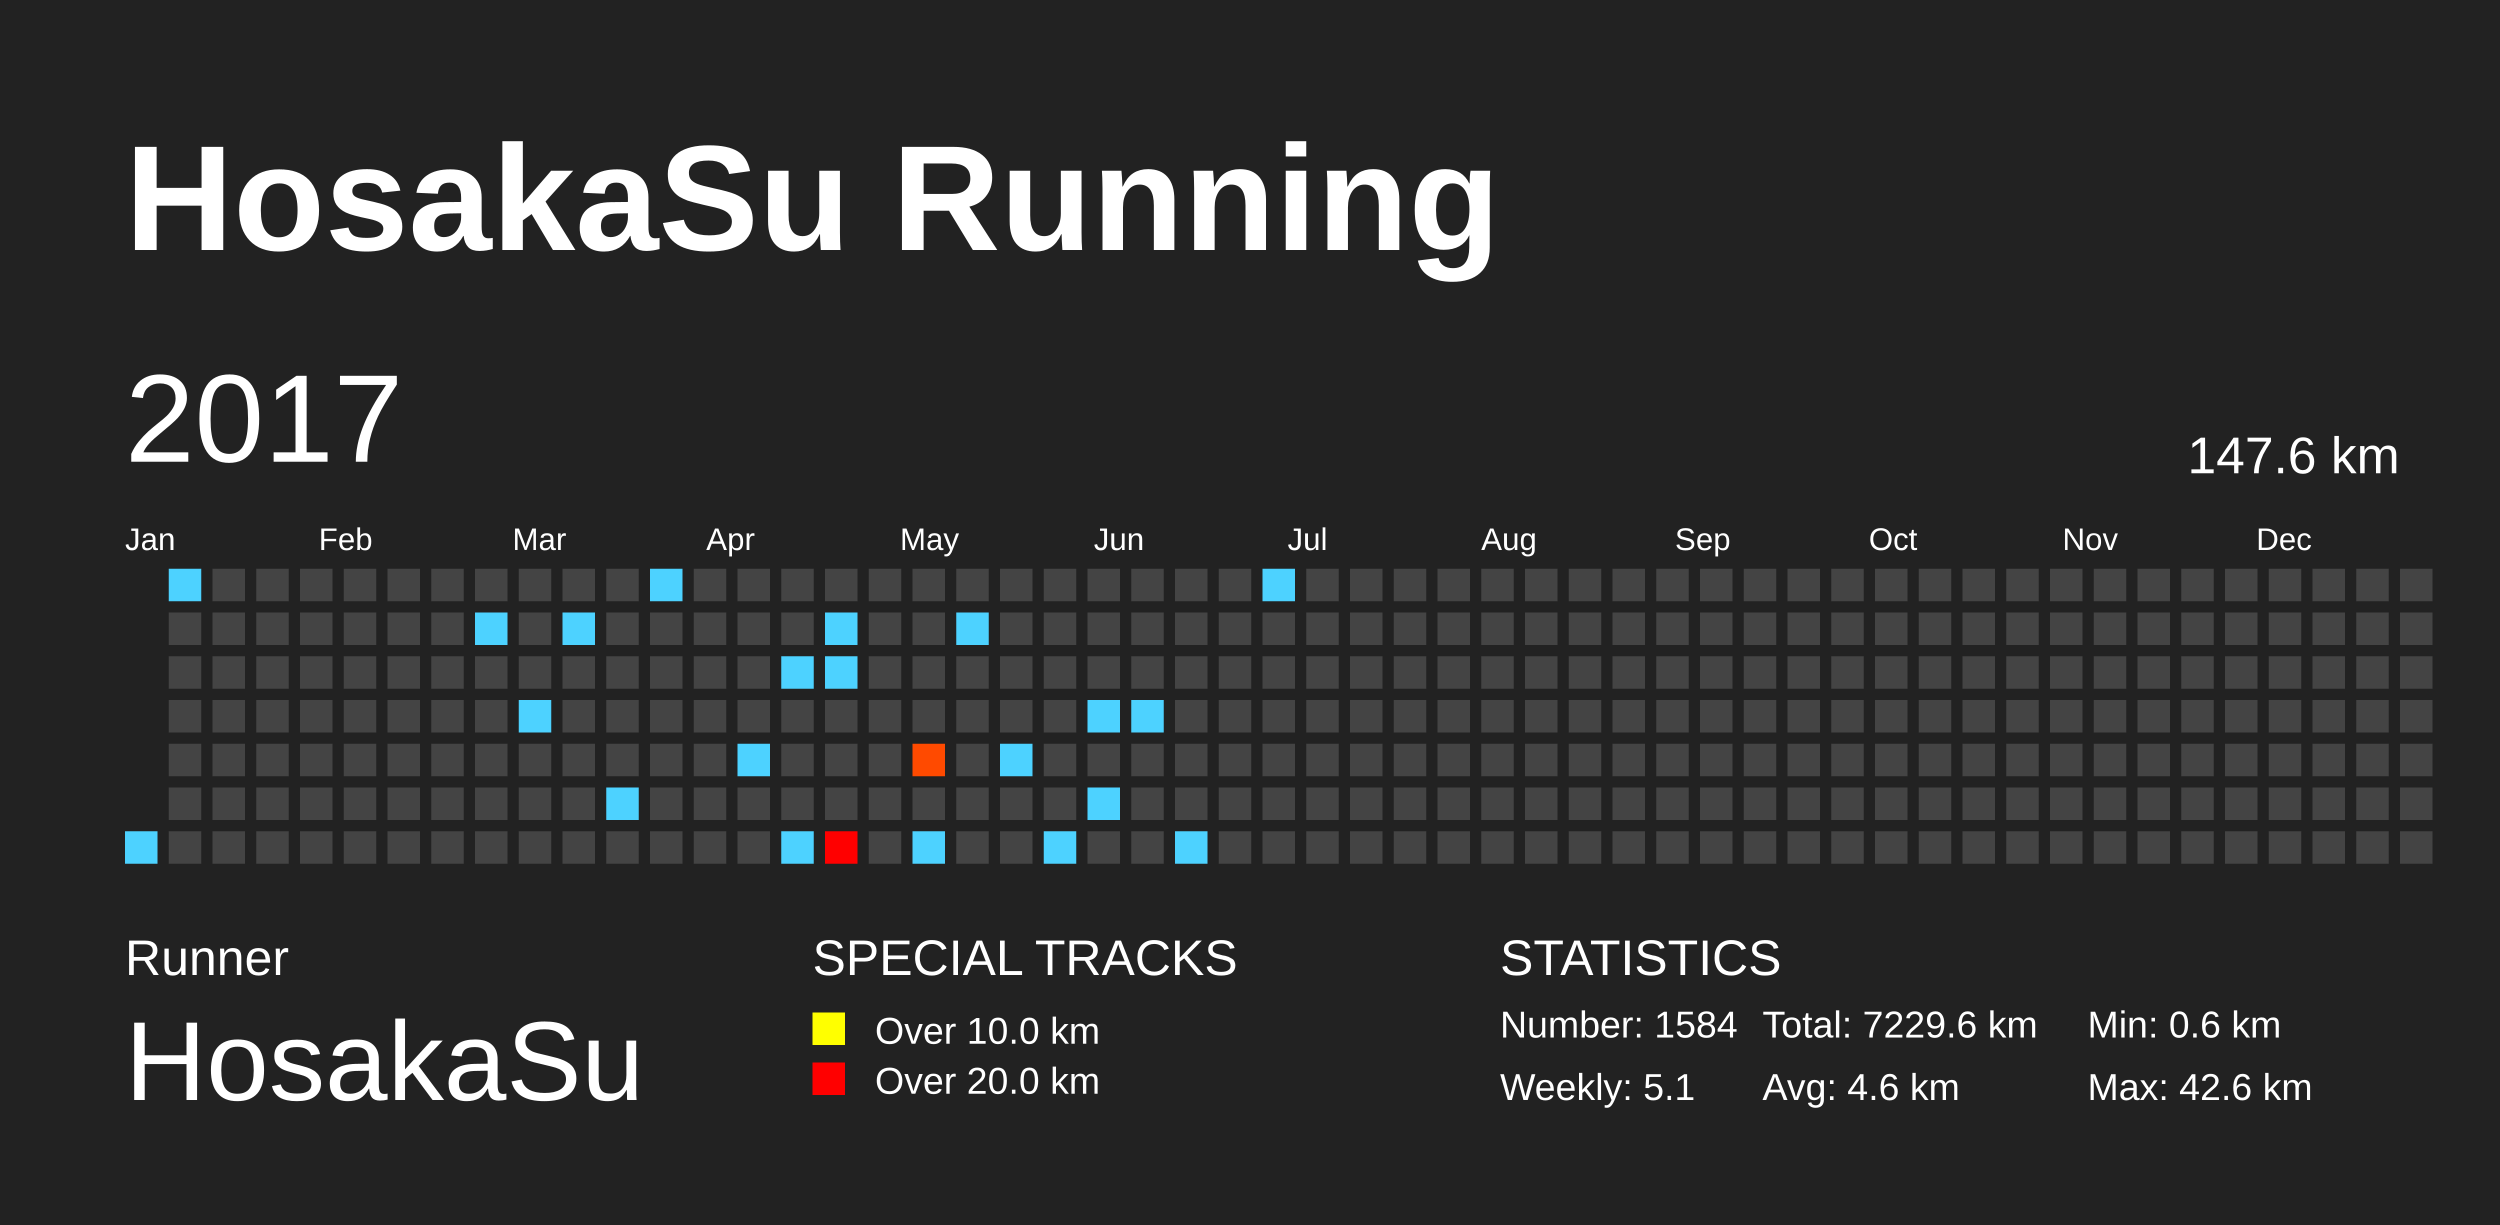
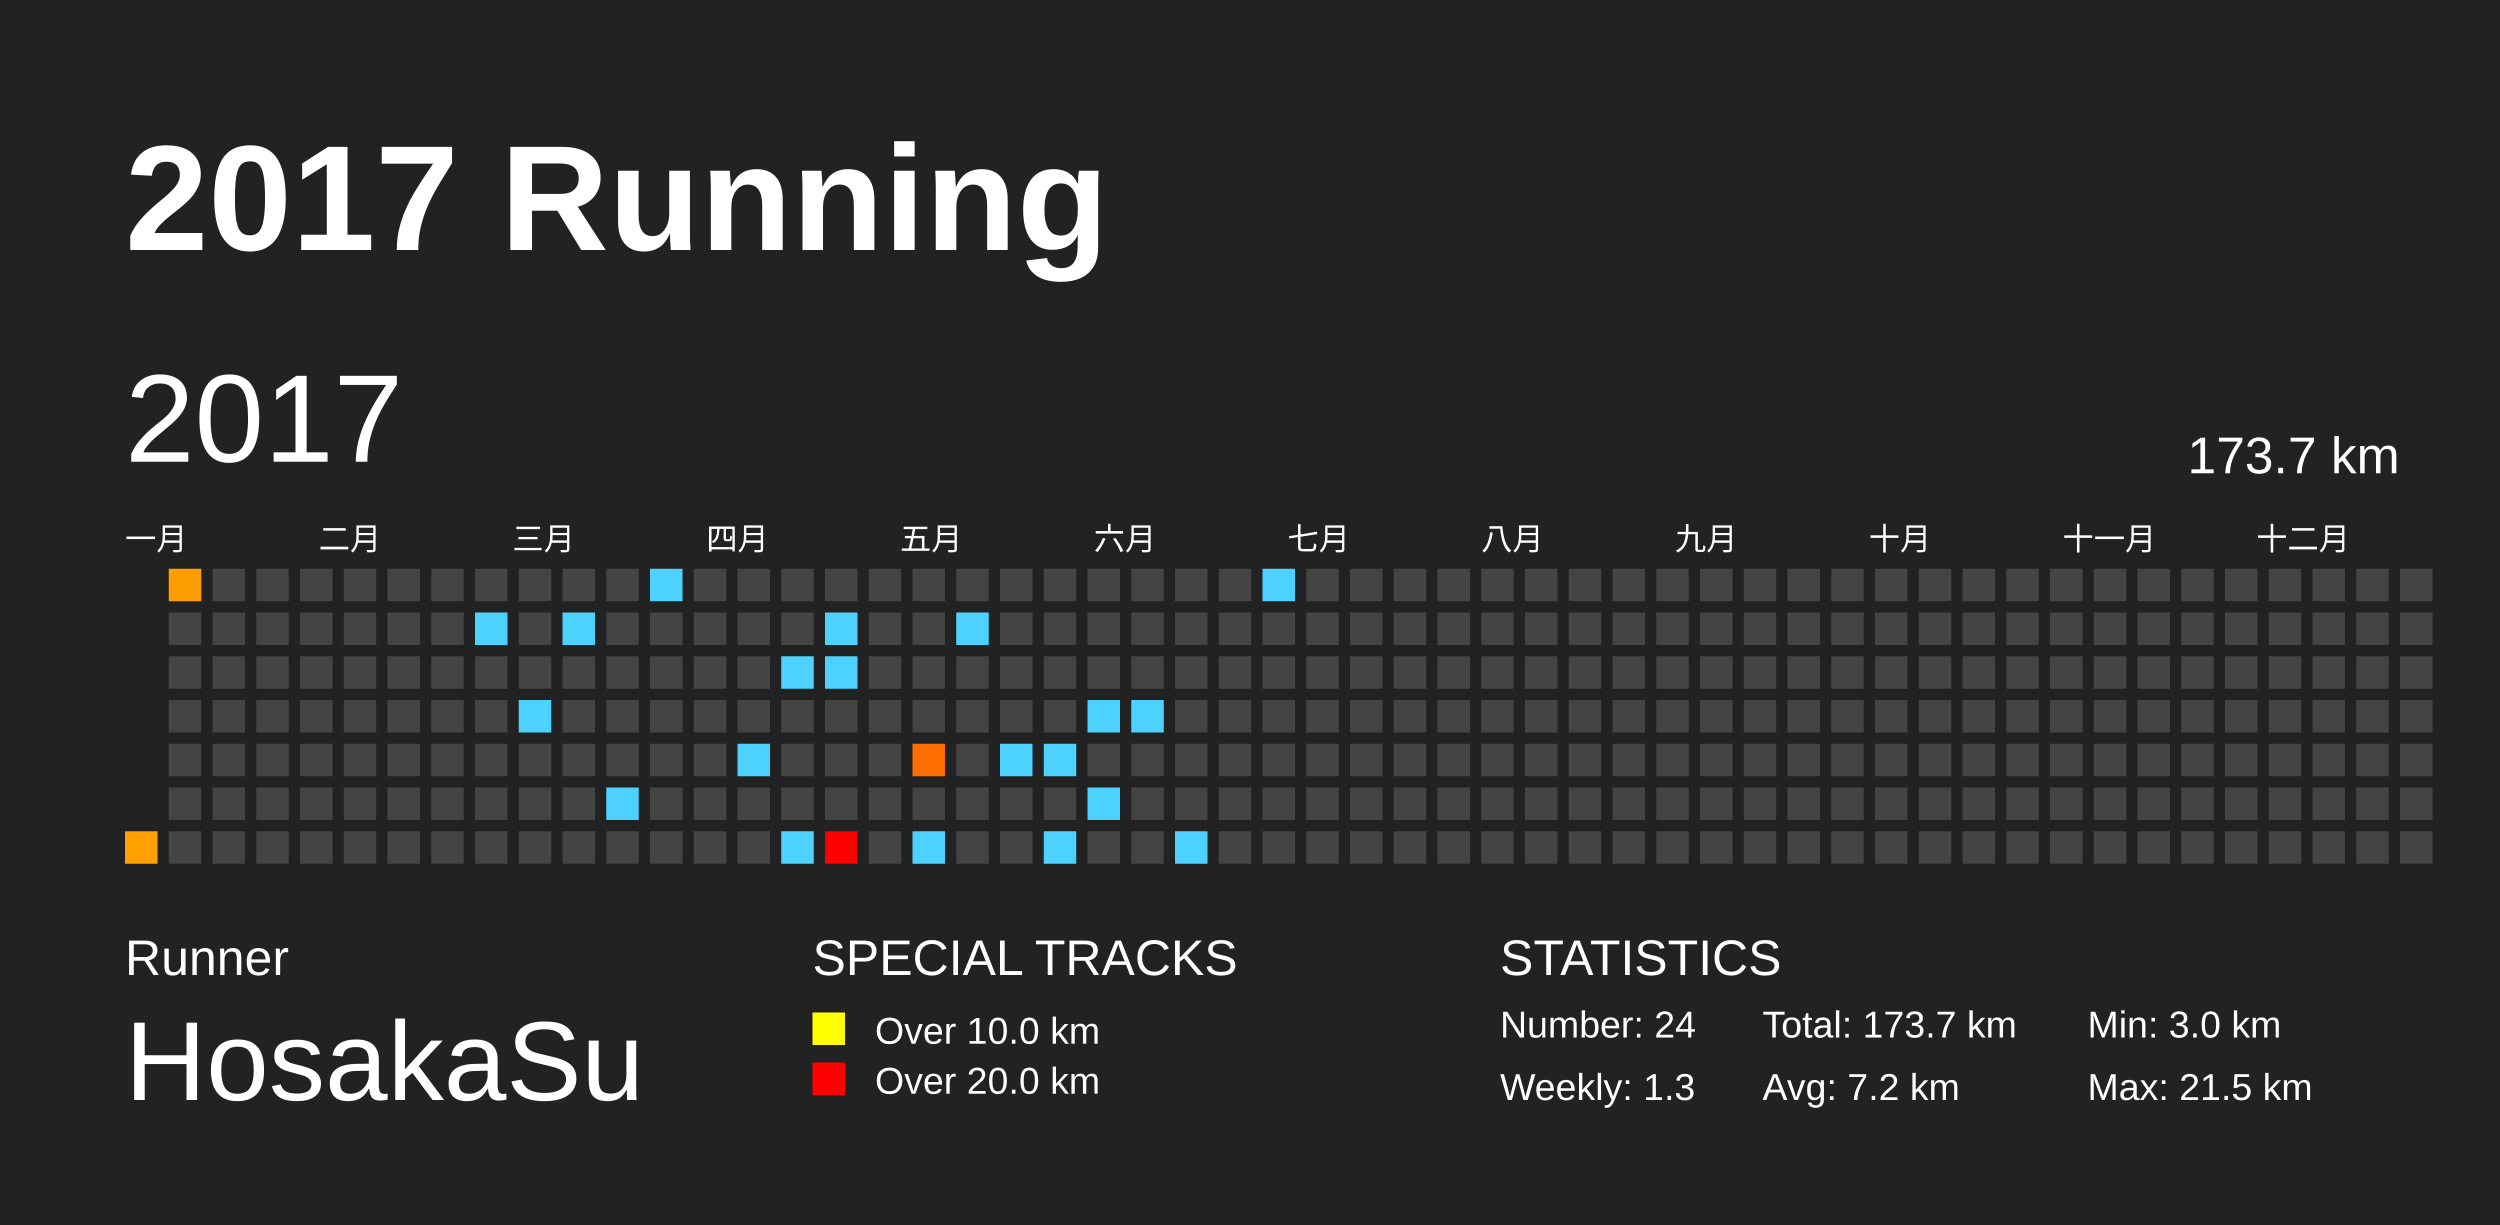
<svg xmlns="http://www.w3.org/2000/svg" baseProfile="full" height="98mm" version="1.1" viewBox="0,0,200,98" width="200mm">
  <defs>
    <pattern height="2" id="indoor-stripe" patternUnits="userSpaceOnUse" width="2">
      <line stroke="white" stroke-opacity="0.45" stroke-width="0.5" x1="0" x2="2" y1="2" y2="0" />
    </pattern>
  </defs>
  <rect fill="#222222" height="98" width="200" x="0" y="0" />
-   <text fill="#FFFFFF" style="font-size:12px; font-family:Arial; font-weight:bold;" x="10" y="20">HosakaSu Running</text>
+   <text fill="#FFFFFF" style="font-size:12px; font-family:Arial; font-weight:bold;" x="10" y="20">2017 Running</text>
  <text fill="#FFFFFF" style="font-size:4px; font-family:Arial" x="10" y="78">Runner</text>
  <text fill="#FFFFFF" style="font-size:9px; font-family:Arial" x="10" y="88">HosakaSu</text>
  <text fill="#FFFFFF" style="font-size:4px; font-family:Arial" x="65" y="78">SPECIAL TRACKS</text>
  <rect fill="yellow" height="2.6" width="2.6" x="65" y="81" />
  <text fill="#FFFFFF" style="font-size:3px; font-family:Arial" x="70" y="83.5">Over 10.0 km</text>
  <rect fill="red" height="2.6" width="2.6" x="65" y="85" />
  <text fill="#FFFFFF" style="font-size:3px; font-family:Arial" x="70" y="87.5">Over 20.0 km</text>
  <text fill="#FFFFFF" style="font-size:4px; font-family:Arial" x="120" y="78">STATISTICS</text>
-   <text fill="#FFFFFF" style="font-size:3px; font-family:Arial" x="120" y="83">Number: 1584</text>
-   <text fill="#FFFFFF" style="font-size:3px; font-family:Arial" x="120" y="88">Weekly: 5.1</text>
-   <text fill="#FFFFFF" style="font-size:3px; font-family:Arial" x="141" y="83">Total: 7229.6 km</text>
-   <text fill="#FFFFFF" style="font-size:3px; font-family:Arial" x="141" y="88">Avg: 4.6 km</text>
-   <text fill="#FFFFFF" style="font-size:3px; font-family:Arial" x="167" y="83">Min: 0.6 km</text>
-   <text fill="#FFFFFF" style="font-size:3px; font-family:Arial" x="167" y="88">Max: 42.6 km</text>
+   <text fill="#FFFFFF" style="font-size:3px; font-family:Arial" x="120" y="83">Number: 24</text>
+   <text fill="#FFFFFF" style="font-size:3px; font-family:Arial" x="120" y="88">Weekly: 1.3</text>
+   <text fill="#FFFFFF" style="font-size:3px; font-family:Arial" x="141" y="83">Total: 173.7 km</text>
+   <text fill="#FFFFFF" style="font-size:3px; font-family:Arial" x="141" y="88">Avg: 7.2 km</text>
+   <text fill="#FFFFFF" style="font-size:3px; font-family:Arial" x="167" y="83">Min: 3.0 km</text>
+   <text fill="#FFFFFF" style="font-size:3px; font-family:Arial" x="167" y="88">Max: 21.5 km</text>
  <text dominant-baseline="hanging" fill="#FFFFFF" style="font-size:10.0px; font-family:Arial;" x="10" y="30">2017</text>
-   <text dominant-baseline="hanging" fill="#FFFFFF" style="font-size:4.125px; font-family:Arial;" x="175" y="35">147.6 km</text>
-   <text fill="#FFFFFF" style="font-size:2.5px; font-family:Arial" x="10.0" y="44">Jan</text>
-   <text fill="#FFFFFF" style="font-size:2.5px; font-family:Arial" x="25.5" y="44">Feb</text>
-   <text fill="#FFFFFF" style="font-size:2.5px; font-family:Arial" x="41.0" y="44">Mar</text>
-   <text fill="#FFFFFF" style="font-size:2.5px; font-family:Arial" x="56.5" y="44">Apr</text>
-   <text fill="#FFFFFF" style="font-size:2.5px; font-family:Arial" x="72.0" y="44">May</text>
-   <text fill="#FFFFFF" style="font-size:2.5px; font-family:Arial" x="87.5" y="44">Jun</text>
-   <text fill="#FFFFFF" style="font-size:2.5px; font-family:Arial" x="103.0" y="44">Jul</text>
-   <text fill="#FFFFFF" style="font-size:2.5px; font-family:Arial" x="118.5" y="44">Aug</text>
-   <text fill="#FFFFFF" style="font-size:2.5px; font-family:Arial" x="134.0" y="44">Sep</text>
-   <text fill="#FFFFFF" style="font-size:2.5px; font-family:Arial" x="149.5" y="44">Oct</text>
-   <text fill="#FFFFFF" style="font-size:2.5px; font-family:Arial" x="165.0" y="44">Nov</text>
-   <text fill="#FFFFFF" style="font-size:2.5px; font-family:Arial" x="180.5" y="44">Dec</text>
-   <rect fill="#4dd2ff" height="2.6" width="2.6" x="10.0" y="66.5" />
-   <rect fill="#4dd2ff" height="2.6" width="2.6" x="13.5" y="45.5" />
+   <text dominant-baseline="hanging" fill="#FFFFFF" style="font-size:4.125px; font-family:Arial;" x="175" y="35">173.7 km</text>
+   <text fill="#FFFFFF" style="font-size:2.5px; font-family:Arial" x="10.0" y="44">一月</text>
+   <text fill="#FFFFFF" style="font-size:2.5px; font-family:Arial" x="25.5" y="44">二月</text>
+   <text fill="#FFFFFF" style="font-size:2.5px; font-family:Arial" x="41.0" y="44">三月</text>
+   <text fill="#FFFFFF" style="font-size:2.5px; font-family:Arial" x="56.5" y="44">四月</text>
+   <text fill="#FFFFFF" style="font-size:2.5px; font-family:Arial" x="72.0" y="44">五月</text>
+   <text fill="#FFFFFF" style="font-size:2.5px; font-family:Arial" x="87.5" y="44">六月</text>
+   <text fill="#FFFFFF" style="font-size:2.5px; font-family:Arial" x="103.0" y="44">七月</text>
+   <text fill="#FFFFFF" style="font-size:2.5px; font-family:Arial" x="118.5" y="44">八月</text>
+   <text fill="#FFFFFF" style="font-size:2.5px; font-family:Arial" x="134.0" y="44">九月</text>
+   <text fill="#FFFFFF" style="font-size:2.5px; font-family:Arial" x="149.5" y="44">十月</text>
+   <text fill="#FFFFFF" style="font-size:2.5px; font-family:Arial" x="165.0" y="44">十一月</text>
+   <text fill="#FFFFFF" style="font-size:2.5px; font-family:Arial" x="180.5" y="44">十二月</text>
+   <rect fill="#ff9f00" height="2.6" width="2.6" x="10.0" y="66.5" />
+   <rect fill="#ff9e00" height="2.6" width="2.6" x="13.5" y="45.5" />
  <rect fill="#444444" height="2.6" width="2.6" x="13.5" y="49.0" />
  <rect fill="#444444" height="2.6" width="2.6" x="13.5" y="52.5" />
  <rect fill="#444444" height="2.6" width="2.6" x="13.5" y="56.0" />
  <rect fill="#444444" height="2.6" width="2.6" x="13.5" y="59.5" />
  <rect fill="#444444" height="2.6" width="2.6" x="13.5" y="63.0" />
  <rect fill="#444444" height="2.6" width="2.6" x="13.5" y="66.5" />
  <rect fill="#444444" height="2.6" width="2.6" x="17.0" y="45.5" />
  <rect fill="#444444" height="2.6" width="2.6" x="17.0" y="49.0" />
  <rect fill="#444444" height="2.6" width="2.6" x="17.0" y="52.5" />
  <rect fill="#444444" height="2.6" width="2.6" x="17.0" y="56.0" />
  <rect fill="#444444" height="2.6" width="2.6" x="17.0" y="59.5" />
  <rect fill="#444444" height="2.6" width="2.6" x="17.0" y="63.0" />
  <rect fill="#444444" height="2.6" width="2.6" x="17.0" y="66.5" />
  <rect fill="#444444" height="2.6" width="2.6" x="20.5" y="45.5" />
  <rect fill="#444444" height="2.6" width="2.6" x="20.5" y="49.0" />
  <rect fill="#444444" height="2.6" width="2.6" x="20.5" y="52.5" />
  <rect fill="#444444" height="2.6" width="2.6" x="20.5" y="56.0" />
  <rect fill="#444444" height="2.6" width="2.6" x="20.5" y="59.5" />
  <rect fill="#444444" height="2.6" width="2.6" x="20.5" y="63.0" />
  <rect fill="#444444" height="2.6" width="2.6" x="20.5" y="66.5" />
  <rect fill="#444444" height="2.6" width="2.6" x="24.0" y="45.5" />
  <rect fill="#444444" height="2.6" width="2.6" x="24.0" y="49.0" />
  <rect fill="#444444" height="2.6" width="2.6" x="24.0" y="52.5" />
  <rect fill="#444444" height="2.6" width="2.6" x="24.0" y="56.0" />
  <rect fill="#444444" height="2.6" width="2.6" x="24.0" y="59.5" />
  <rect fill="#444444" height="2.6" width="2.6" x="24.0" y="63.0" />
  <rect fill="#444444" height="2.6" width="2.6" x="24.0" y="66.5" />
  <rect fill="#444444" height="2.6" width="2.6" x="27.5" y="45.5" />
  <rect fill="#444444" height="2.6" width="2.6" x="27.5" y="49.0" />
  <rect fill="#444444" height="2.6" width="2.6" x="27.5" y="52.5" />
  <rect fill="#444444" height="2.6" width="2.6" x="27.5" y="56.0" />
  <rect fill="#444444" height="2.6" width="2.6" x="27.5" y="59.5" />
  <rect fill="#444444" height="2.6" width="2.6" x="27.5" y="63.0" />
  <rect fill="#444444" height="2.6" width="2.6" x="27.5" y="66.5" />
  <rect fill="#444444" height="2.6" width="2.6" x="31.0" y="45.5" />
  <rect fill="#444444" height="2.6" width="2.6" x="31.0" y="49.0" />
  <rect fill="#444444" height="2.6" width="2.6" x="31.0" y="52.5" />
  <rect fill="#444444" height="2.6" width="2.6" x="31.0" y="56.0" />
  <rect fill="#444444" height="2.6" width="2.6" x="31.0" y="59.5" />
  <rect fill="#444444" height="2.6" width="2.6" x="31.0" y="63.0" />
  <rect fill="#444444" height="2.6" width="2.6" x="31.0" y="66.5" />
  <rect fill="#444444" height="2.6" width="2.6" x="34.5" y="45.5" />
  <rect fill="#444444" height="2.6" width="2.6" x="34.5" y="49.0" />
  <rect fill="#444444" height="2.6" width="2.6" x="34.5" y="52.5" />
  <rect fill="#444444" height="2.6" width="2.6" x="34.5" y="56.0" />
  <rect fill="#444444" height="2.6" width="2.6" x="34.5" y="59.5" />
  <rect fill="#444444" height="2.6" width="2.6" x="34.5" y="63.0" />
  <rect fill="#444444" height="2.6" width="2.6" x="34.5" y="66.5" />
  <rect fill="#444444" height="2.6" width="2.6" x="38.0" y="45.5" />
  <rect fill="#4dd2ff" height="2.6" width="2.6" x="38.0" y="49.0" />
  <rect fill="#444444" height="2.6" width="2.6" x="38.0" y="52.5" />
  <rect fill="#444444" height="2.6" width="2.6" x="38.0" y="56.0" />
  <rect fill="#444444" height="2.6" width="2.6" x="38.0" y="59.5" />
  <rect fill="#444444" height="2.6" width="2.6" x="38.0" y="63.0" />
  <rect fill="#444444" height="2.6" width="2.6" x="38.0" y="66.5" />
  <rect fill="#444444" height="2.6" width="2.6" x="41.5" y="45.5" />
  <rect fill="#444444" height="2.6" width="2.6" x="41.5" y="49.0" />
  <rect fill="#444444" height="2.6" width="2.6" x="41.5" y="52.5" />
  <rect fill="#4dd2ff" height="2.6" width="2.6" x="41.5" y="56.0" />
  <rect fill="#444444" height="2.6" width="2.6" x="41.5" y="59.5" />
  <rect fill="#444444" height="2.6" width="2.6" x="41.5" y="63.0" />
  <rect fill="#444444" height="2.6" width="2.6" x="41.5" y="66.5" />
  <rect fill="#444444" height="2.6" width="2.6" x="45.0" y="45.5" />
  <rect fill="#4dd2ff" height="2.6" width="2.6" x="45.0" y="49.0" />
  <rect fill="#444444" height="2.6" width="2.6" x="45.0" y="52.5" />
  <rect fill="#444444" height="2.6" width="2.6" x="45.0" y="56.0" />
  <rect fill="#444444" height="2.6" width="2.6" x="45.0" y="59.5" />
  <rect fill="#444444" height="2.6" width="2.6" x="45.0" y="63.0" />
  <rect fill="#444444" height="2.6" width="2.6" x="45.0" y="66.5" />
  <rect fill="#444444" height="2.6" width="2.6" x="48.5" y="45.5" />
  <rect fill="#444444" height="2.6" width="2.6" x="48.5" y="49.0" />
  <rect fill="#444444" height="2.6" width="2.6" x="48.5" y="52.5" />
  <rect fill="#444444" height="2.6" width="2.6" x="48.5" y="56.0" />
  <rect fill="#444444" height="2.6" width="2.6" x="48.5" y="59.5" />
  <rect fill="#4dd2ff" height="2.6" width="2.6" x="48.5" y="63.0" />
  <rect fill="#444444" height="2.6" width="2.6" x="48.5" y="66.5" />
  <rect fill="#4dd2ff" height="2.6" width="2.6" x="52.0" y="45.5" />
  <rect fill="#444444" height="2.6" width="2.6" x="52.0" y="49.0" />
  <rect fill="#444444" height="2.6" width="2.6" x="52.0" y="52.5" />
  <rect fill="#444444" height="2.6" width="2.6" x="52.0" y="56.0" />
  <rect fill="#444444" height="2.6" width="2.6" x="52.0" y="59.5" />
  <rect fill="#444444" height="2.6" width="2.6" x="52.0" y="63.0" />
  <rect fill="#444444" height="2.6" width="2.6" x="52.0" y="66.5" />
  <rect fill="#444444" height="2.6" width="2.6" x="55.5" y="45.5" />
  <rect fill="#444444" height="2.6" width="2.6" x="55.5" y="49.0" />
  <rect fill="#444444" height="2.6" width="2.6" x="55.5" y="52.5" />
  <rect fill="#444444" height="2.6" width="2.6" x="55.5" y="56.0" />
  <rect fill="#444444" height="2.6" width="2.6" x="55.5" y="59.5" />
  <rect fill="#444444" height="2.6" width="2.6" x="55.5" y="63.0" />
  <rect fill="#444444" height="2.6" width="2.6" x="55.5" y="66.5" />
  <rect fill="#444444" height="2.6" width="2.6" x="59.0" y="45.5" />
  <rect fill="#444444" height="2.6" width="2.6" x="59.0" y="49.0" />
  <rect fill="#444444" height="2.6" width="2.6" x="59.0" y="52.5" />
  <rect fill="#444444" height="2.6" width="2.6" x="59.0" y="56.0" />
  <rect fill="#4dd2ff" height="2.6" width="2.6" x="59.0" y="59.5" />
  <rect fill="#444444" height="2.6" width="2.6" x="59.0" y="63.0" />
  <rect fill="#444444" height="2.6" width="2.6" x="59.0" y="66.5" />
  <rect fill="#444444" height="2.6" width="2.6" x="62.5" y="45.5" />
  <rect fill="#444444" height="2.6" width="2.6" x="62.5" y="49.0" />
  <rect fill="#4dd2ff" height="2.6" width="2.6" x="62.5" y="52.5" />
  <rect fill="#444444" height="2.6" width="2.6" x="62.5" y="56.0" />
  <rect fill="#444444" height="2.6" width="2.6" x="62.5" y="59.5" />
  <rect fill="#444444" height="2.6" width="2.6" x="62.5" y="63.0" />
  <rect fill="#4dd2ff" height="2.6" width="2.6" x="62.5" y="66.5" />
  <rect fill="#444444" height="2.6" width="2.6" x="66.0" y="45.5" />
  <rect fill="#4dd2ff" height="2.6" width="2.6" x="66.0" y="49.0" />
  <rect fill="#4dd2ff" height="2.6" width="2.6" x="66.0" y="52.5" />
  <rect fill="#444444" height="2.6" width="2.6" x="66.0" y="56.0" />
  <rect fill="#444444" height="2.6" width="2.6" x="66.0" y="59.5" />
  <rect fill="#444444" height="2.6" width="2.6" x="66.0" y="63.0" />
  <rect fill="red" height="2.6" width="2.6" x="66.0" y="66.5" />
  <rect fill="#444444" height="2.6" width="2.6" x="69.5" y="45.5" />
  <rect fill="#444444" height="2.6" width="2.6" x="69.5" y="49.0" />
  <rect fill="#444444" height="2.6" width="2.6" x="69.5" y="52.5" />
  <rect fill="#444444" height="2.6" width="2.6" x="69.5" y="56.0" />
  <rect fill="#444444" height="2.6" width="2.6" x="69.5" y="59.5" />
  <rect fill="#444444" height="2.6" width="2.6" x="69.5" y="63.0" />
  <rect fill="#444444" height="2.6" width="2.6" x="69.5" y="66.5" />
  <rect fill="#444444" height="2.6" width="2.6" x="73.0" y="45.5" />
  <rect fill="#444444" height="2.6" width="2.6" x="73.0" y="49.0" />
  <rect fill="#444444" height="2.6" width="2.6" x="73.0" y="52.5" />
  <rect fill="#444444" height="2.6" width="2.6" x="73.0" y="56.0" />
-   <rect fill="#ff4a00" height="2.6" width="2.6" x="73.0" y="59.5" />
+   <rect fill="#ff6d00" height="2.6" width="2.6" x="73.0" y="59.5" />
  <rect fill="#444444" height="2.6" width="2.6" x="73.0" y="63.0" />
  <rect fill="#4dd2ff" height="2.6" width="2.6" x="73.0" y="66.5" />
  <rect fill="#444444" height="2.6" width="2.6" x="76.5" y="45.5" />
  <rect fill="#4dd2ff" height="2.6" width="2.6" x="76.5" y="49.0" />
  <rect fill="#444444" height="2.6" width="2.6" x="76.5" y="52.5" />
  <rect fill="#444444" height="2.6" width="2.6" x="76.5" y="56.0" />
  <rect fill="#444444" height="2.6" width="2.6" x="76.5" y="59.5" />
  <rect fill="#444444" height="2.6" width="2.6" x="76.5" y="63.0" />
  <rect fill="#444444" height="2.6" width="2.6" x="76.5" y="66.5" />
  <rect fill="#444444" height="2.6" width="2.6" x="80.0" y="45.5" />
  <rect fill="#444444" height="2.6" width="2.6" x="80.0" y="49.0" />
  <rect fill="#444444" height="2.6" width="2.6" x="80.0" y="52.5" />
  <rect fill="#444444" height="2.6" width="2.6" x="80.0" y="56.0" />
  <rect fill="#4dd2ff" height="2.6" width="2.6" x="80.0" y="59.5" />
  <rect fill="#444444" height="2.6" width="2.6" x="80.0" y="63.0" />
  <rect fill="#444444" height="2.6" width="2.6" x="80.0" y="66.5" />
  <rect fill="#444444" height="2.6" width="2.6" x="83.5" y="45.5" />
  <rect fill="#444444" height="2.6" width="2.6" x="83.5" y="49.0" />
  <rect fill="#444444" height="2.6" width="2.6" x="83.5" y="52.5" />
  <rect fill="#444444" height="2.6" width="2.6" x="83.5" y="56.0" />
-   <rect fill="#444444" height="2.6" width="2.6" x="83.5" y="59.5" />
+   <rect fill="#4dd2ff" height="2.6" width="2.6" x="83.5" y="59.5" />
  <rect fill="#444444" height="2.6" width="2.6" x="83.5" y="63.0" />
  <rect fill="#4dd2ff" height="2.6" width="2.6" x="83.5" y="66.5" />
  <rect fill="#444444" height="2.6" width="2.6" x="87.0" y="45.5" />
  <rect fill="#444444" height="2.6" width="2.6" x="87.0" y="49.0" />
  <rect fill="#444444" height="2.6" width="2.6" x="87.0" y="52.5" />
  <rect fill="#4dd2ff" height="2.6" width="2.6" x="87.0" y="56.0" />
  <rect fill="#444444" height="2.6" width="2.6" x="87.0" y="59.5" />
  <rect fill="#4dd2ff" height="2.6" width="2.6" x="87.0" y="63.0" />
  <rect fill="#444444" height="2.6" width="2.6" x="87.0" y="66.5" />
  <rect fill="#444444" height="2.6" width="2.6" x="90.5" y="45.5" />
  <rect fill="#444444" height="2.6" width="2.6" x="90.5" y="49.0" />
  <rect fill="#444444" height="2.6" width="2.6" x="90.5" y="52.5" />
  <rect fill="#4dd2ff" height="2.6" width="2.6" x="90.5" y="56.0" />
  <rect fill="#444444" height="2.6" width="2.6" x="90.5" y="59.5" />
  <rect fill="#444444" height="2.6" width="2.6" x="90.5" y="63.0" />
  <rect fill="#444444" height="2.6" width="2.6" x="90.5" y="66.5" />
  <rect fill="#444444" height="2.6" width="2.6" x="94.0" y="45.5" />
  <rect fill="#444444" height="2.6" width="2.6" x="94.0" y="49.0" />
  <rect fill="#444444" height="2.6" width="2.6" x="94.0" y="52.5" />
  <rect fill="#444444" height="2.6" width="2.6" x="94.0" y="56.0" />
  <rect fill="#444444" height="2.6" width="2.6" x="94.0" y="59.5" />
  <rect fill="#444444" height="2.6" width="2.6" x="94.0" y="63.0" />
  <rect fill="#4dd2ff" height="2.6" width="2.6" x="94.0" y="66.5" />
  <rect fill="#444444" height="2.6" width="2.6" x="97.5" y="45.5" />
  <rect fill="#444444" height="2.6" width="2.6" x="97.5" y="49.0" />
  <rect fill="#444444" height="2.6" width="2.6" x="97.5" y="52.5" />
  <rect fill="#444444" height="2.6" width="2.6" x="97.5" y="56.0" />
  <rect fill="#444444" height="2.6" width="2.6" x="97.5" y="59.5" />
  <rect fill="#444444" height="2.6" width="2.6" x="97.5" y="63.0" />
  <rect fill="#444444" height="2.6" width="2.6" x="97.5" y="66.5" />
  <rect fill="#4dd2ff" height="2.6" width="2.6" x="101.0" y="45.5" />
  <rect fill="#444444" height="2.6" width="2.6" x="101.0" y="49.0" />
  <rect fill="#444444" height="2.6" width="2.6" x="101.0" y="52.5" />
  <rect fill="#444444" height="2.6" width="2.6" x="101.0" y="56.0" />
  <rect fill="#444444" height="2.6" width="2.6" x="101.0" y="59.5" />
  <rect fill="#444444" height="2.6" width="2.6" x="101.0" y="63.0" />
  <rect fill="#444444" height="2.6" width="2.6" x="101.0" y="66.5" />
  <rect fill="#444444" height="2.6" width="2.6" x="104.5" y="45.5" />
  <rect fill="#444444" height="2.6" width="2.6" x="104.5" y="49.0" />
  <rect fill="#444444" height="2.6" width="2.6" x="104.5" y="52.5" />
  <rect fill="#444444" height="2.6" width="2.6" x="104.5" y="56.0" />
  <rect fill="#444444" height="2.6" width="2.6" x="104.5" y="59.5" />
  <rect fill="#444444" height="2.6" width="2.6" x="104.5" y="63.0" />
  <rect fill="#444444" height="2.6" width="2.6" x="104.5" y="66.5" />
  <rect fill="#444444" height="2.6" width="2.6" x="108.0" y="45.5" />
  <rect fill="#444444" height="2.6" width="2.6" x="108.0" y="49.0" />
  <rect fill="#444444" height="2.6" width="2.6" x="108.0" y="52.5" />
  <rect fill="#444444" height="2.6" width="2.6" x="108.0" y="56.0" />
  <rect fill="#444444" height="2.6" width="2.6" x="108.0" y="59.5" />
  <rect fill="#444444" height="2.6" width="2.6" x="108.0" y="63.0" />
  <rect fill="#444444" height="2.6" width="2.6" x="108.0" y="66.5" />
  <rect fill="#444444" height="2.6" width="2.6" x="111.5" y="45.5" />
  <rect fill="#444444" height="2.6" width="2.6" x="111.5" y="49.0" />
  <rect fill="#444444" height="2.6" width="2.6" x="111.5" y="52.5" />
  <rect fill="#444444" height="2.6" width="2.6" x="111.5" y="56.0" />
  <rect fill="#444444" height="2.6" width="2.6" x="111.5" y="59.5" />
  <rect fill="#444444" height="2.6" width="2.6" x="111.5" y="63.0" />
  <rect fill="#444444" height="2.6" width="2.6" x="111.5" y="66.5" />
  <rect fill="#444444" height="2.6" width="2.6" x="115.0" y="45.5" />
  <rect fill="#444444" height="2.6" width="2.6" x="115.0" y="49.0" />
  <rect fill="#444444" height="2.6" width="2.6" x="115.0" y="52.5" />
  <rect fill="#444444" height="2.6" width="2.6" x="115.0" y="56.0" />
  <rect fill="#444444" height="2.6" width="2.6" x="115.0" y="59.5" />
  <rect fill="#444444" height="2.6" width="2.6" x="115.0" y="63.0" />
  <rect fill="#444444" height="2.6" width="2.6" x="115.0" y="66.5" />
  <rect fill="#444444" height="2.6" width="2.6" x="118.5" y="45.5" />
  <rect fill="#444444" height="2.6" width="2.6" x="118.5" y="49.0" />
  <rect fill="#444444" height="2.6" width="2.6" x="118.5" y="52.5" />
  <rect fill="#444444" height="2.6" width="2.6" x="118.5" y="56.0" />
  <rect fill="#444444" height="2.6" width="2.6" x="118.5" y="59.5" />
  <rect fill="#444444" height="2.6" width="2.6" x="118.5" y="63.0" />
  <rect fill="#444444" height="2.6" width="2.6" x="118.5" y="66.5" />
  <rect fill="#444444" height="2.6" width="2.6" x="122.0" y="45.5" />
  <rect fill="#444444" height="2.6" width="2.6" x="122.0" y="49.0" />
  <rect fill="#444444" height="2.6" width="2.6" x="122.0" y="52.5" />
  <rect fill="#444444" height="2.6" width="2.6" x="122.0" y="56.0" />
  <rect fill="#444444" height="2.6" width="2.6" x="122.0" y="59.5" />
  <rect fill="#444444" height="2.6" width="2.6" x="122.0" y="63.0" />
  <rect fill="#444444" height="2.6" width="2.6" x="122.0" y="66.5" />
  <rect fill="#444444" height="2.6" width="2.6" x="125.5" y="45.5" />
  <rect fill="#444444" height="2.6" width="2.6" x="125.5" y="49.0" />
  <rect fill="#444444" height="2.6" width="2.6" x="125.5" y="52.5" />
  <rect fill="#444444" height="2.6" width="2.6" x="125.5" y="56.0" />
  <rect fill="#444444" height="2.6" width="2.6" x="125.5" y="59.5" />
  <rect fill="#444444" height="2.6" width="2.6" x="125.5" y="63.0" />
  <rect fill="#444444" height="2.6" width="2.6" x="125.5" y="66.5" />
  <rect fill="#444444" height="2.6" width="2.6" x="129.0" y="45.5" />
  <rect fill="#444444" height="2.6" width="2.6" x="129.0" y="49.0" />
  <rect fill="#444444" height="2.6" width="2.6" x="129.0" y="52.5" />
  <rect fill="#444444" height="2.6" width="2.6" x="129.0" y="56.0" />
  <rect fill="#444444" height="2.6" width="2.6" x="129.0" y="59.5" />
  <rect fill="#444444" height="2.6" width="2.6" x="129.0" y="63.0" />
  <rect fill="#444444" height="2.6" width="2.6" x="129.0" y="66.5" />
  <rect fill="#444444" height="2.6" width="2.6" x="132.5" y="45.5" />
  <rect fill="#444444" height="2.6" width="2.6" x="132.5" y="49.0" />
  <rect fill="#444444" height="2.6" width="2.6" x="132.5" y="52.5" />
  <rect fill="#444444" height="2.6" width="2.6" x="132.5" y="56.0" />
  <rect fill="#444444" height="2.6" width="2.6" x="132.5" y="59.5" />
  <rect fill="#444444" height="2.6" width="2.6" x="132.5" y="63.0" />
  <rect fill="#444444" height="2.6" width="2.6" x="132.5" y="66.5" />
  <rect fill="#444444" height="2.6" width="2.6" x="136.0" y="45.5" />
  <rect fill="#444444" height="2.6" width="2.6" x="136.0" y="49.0" />
  <rect fill="#444444" height="2.6" width="2.6" x="136.0" y="52.5" />
  <rect fill="#444444" height="2.6" width="2.6" x="136.0" y="56.0" />
  <rect fill="#444444" height="2.6" width="2.6" x="136.0" y="59.5" />
  <rect fill="#444444" height="2.6" width="2.6" x="136.0" y="63.0" />
  <rect fill="#444444" height="2.6" width="2.6" x="136.0" y="66.5" />
  <rect fill="#444444" height="2.6" width="2.6" x="139.5" y="45.5" />
  <rect fill="#444444" height="2.6" width="2.6" x="139.5" y="49.0" />
  <rect fill="#444444" height="2.6" width="2.6" x="139.5" y="52.5" />
  <rect fill="#444444" height="2.6" width="2.6" x="139.5" y="56.0" />
  <rect fill="#444444" height="2.6" width="2.6" x="139.5" y="59.5" />
  <rect fill="#444444" height="2.6" width="2.6" x="139.5" y="63.0" />
  <rect fill="#444444" height="2.6" width="2.6" x="139.5" y="66.5" />
  <rect fill="#444444" height="2.6" width="2.6" x="143.0" y="45.5" />
  <rect fill="#444444" height="2.6" width="2.6" x="143.0" y="49.0" />
  <rect fill="#444444" height="2.6" width="2.6" x="143.0" y="52.5" />
  <rect fill="#444444" height="2.6" width="2.6" x="143.0" y="56.0" />
  <rect fill="#444444" height="2.6" width="2.6" x="143.0" y="59.5" />
  <rect fill="#444444" height="2.6" width="2.6" x="143.0" y="63.0" />
  <rect fill="#444444" height="2.6" width="2.6" x="143.0" y="66.5" />
  <rect fill="#444444" height="2.6" width="2.6" x="146.5" y="45.5" />
  <rect fill="#444444" height="2.6" width="2.6" x="146.5" y="49.0" />
  <rect fill="#444444" height="2.6" width="2.6" x="146.5" y="52.5" />
  <rect fill="#444444" height="2.6" width="2.6" x="146.5" y="56.0" />
  <rect fill="#444444" height="2.6" width="2.6" x="146.5" y="59.5" />
  <rect fill="#444444" height="2.6" width="2.6" x="146.5" y="63.0" />
  <rect fill="#444444" height="2.6" width="2.6" x="146.5" y="66.5" />
  <rect fill="#444444" height="2.6" width="2.6" x="150.0" y="45.5" />
  <rect fill="#444444" height="2.6" width="2.6" x="150.0" y="49.0" />
  <rect fill="#444444" height="2.6" width="2.6" x="150.0" y="52.5" />
  <rect fill="#444444" height="2.6" width="2.6" x="150.0" y="56.0" />
  <rect fill="#444444" height="2.6" width="2.6" x="150.0" y="59.5" />
  <rect fill="#444444" height="2.6" width="2.6" x="150.0" y="63.0" />
  <rect fill="#444444" height="2.6" width="2.6" x="150.0" y="66.5" />
  <rect fill="#444444" height="2.6" width="2.6" x="153.5" y="45.5" />
  <rect fill="#444444" height="2.6" width="2.6" x="153.5" y="49.0" />
  <rect fill="#444444" height="2.6" width="2.6" x="153.5" y="52.5" />
  <rect fill="#444444" height="2.6" width="2.6" x="153.5" y="56.0" />
  <rect fill="#444444" height="2.6" width="2.6" x="153.5" y="59.5" />
  <rect fill="#444444" height="2.6" width="2.6" x="153.5" y="63.0" />
  <rect fill="#444444" height="2.6" width="2.6" x="153.5" y="66.5" />
  <rect fill="#444444" height="2.6" width="2.6" x="157.0" y="45.5" />
  <rect fill="#444444" height="2.6" width="2.6" x="157.0" y="49.0" />
  <rect fill="#444444" height="2.6" width="2.6" x="157.0" y="52.5" />
  <rect fill="#444444" height="2.6" width="2.6" x="157.0" y="56.0" />
  <rect fill="#444444" height="2.6" width="2.6" x="157.0" y="59.5" />
  <rect fill="#444444" height="2.6" width="2.6" x="157.0" y="63.0" />
  <rect fill="#444444" height="2.6" width="2.6" x="157.0" y="66.5" />
  <rect fill="#444444" height="2.6" width="2.6" x="160.5" y="45.5" />
  <rect fill="#444444" height="2.6" width="2.6" x="160.5" y="49.0" />
  <rect fill="#444444" height="2.6" width="2.6" x="160.5" y="52.5" />
  <rect fill="#444444" height="2.6" width="2.6" x="160.5" y="56.0" />
  <rect fill="#444444" height="2.6" width="2.6" x="160.5" y="59.5" />
  <rect fill="#444444" height="2.6" width="2.6" x="160.5" y="63.0" />
  <rect fill="#444444" height="2.6" width="2.6" x="160.5" y="66.5" />
  <rect fill="#444444" height="2.6" width="2.6" x="164.0" y="45.5" />
  <rect fill="#444444" height="2.6" width="2.6" x="164.0" y="49.0" />
  <rect fill="#444444" height="2.6" width="2.6" x="164.0" y="52.5" />
  <rect fill="#444444" height="2.6" width="2.6" x="164.0" y="56.0" />
  <rect fill="#444444" height="2.6" width="2.6" x="164.0" y="59.5" />
  <rect fill="#444444" height="2.6" width="2.6" x="164.0" y="63.0" />
  <rect fill="#444444" height="2.6" width="2.6" x="164.0" y="66.5" />
  <rect fill="#444444" height="2.6" width="2.6" x="167.5" y="45.5" />
  <rect fill="#444444" height="2.6" width="2.6" x="167.5" y="49.0" />
  <rect fill="#444444" height="2.6" width="2.6" x="167.5" y="52.5" />
  <rect fill="#444444" height="2.6" width="2.6" x="167.5" y="56.0" />
  <rect fill="#444444" height="2.6" width="2.6" x="167.5" y="59.5" />
  <rect fill="#444444" height="2.6" width="2.6" x="167.5" y="63.0" />
  <rect fill="#444444" height="2.6" width="2.6" x="167.5" y="66.5" />
  <rect fill="#444444" height="2.6" width="2.6" x="171.0" y="45.5" />
  <rect fill="#444444" height="2.6" width="2.6" x="171.0" y="49.0" />
  <rect fill="#444444" height="2.6" width="2.6" x="171.0" y="52.5" />
  <rect fill="#444444" height="2.6" width="2.6" x="171.0" y="56.0" />
  <rect fill="#444444" height="2.6" width="2.6" x="171.0" y="59.5" />
  <rect fill="#444444" height="2.6" width="2.6" x="171.0" y="63.0" />
  <rect fill="#444444" height="2.6" width="2.6" x="171.0" y="66.5" />
  <rect fill="#444444" height="2.6" width="2.6" x="174.5" y="45.5" />
  <rect fill="#444444" height="2.6" width="2.6" x="174.5" y="49.0" />
  <rect fill="#444444" height="2.6" width="2.6" x="174.5" y="52.5" />
  <rect fill="#444444" height="2.6" width="2.6" x="174.5" y="56.0" />
  <rect fill="#444444" height="2.6" width="2.6" x="174.5" y="59.5" />
  <rect fill="#444444" height="2.6" width="2.6" x="174.5" y="63.0" />
  <rect fill="#444444" height="2.6" width="2.6" x="174.5" y="66.5" />
  <rect fill="#444444" height="2.6" width="2.6" x="178.0" y="45.5" />
  <rect fill="#444444" height="2.6" width="2.6" x="178.0" y="49.0" />
  <rect fill="#444444" height="2.6" width="2.6" x="178.0" y="52.5" />
  <rect fill="#444444" height="2.6" width="2.6" x="178.0" y="56.0" />
  <rect fill="#444444" height="2.6" width="2.6" x="178.0" y="59.5" />
  <rect fill="#444444" height="2.6" width="2.6" x="178.0" y="63.0" />
  <rect fill="#444444" height="2.6" width="2.6" x="178.0" y="66.5" />
  <rect fill="#444444" height="2.6" width="2.6" x="181.5" y="45.5" />
  <rect fill="#444444" height="2.6" width="2.6" x="181.5" y="49.0" />
  <rect fill="#444444" height="2.6" width="2.6" x="181.5" y="52.5" />
  <rect fill="#444444" height="2.6" width="2.6" x="181.5" y="56.0" />
  <rect fill="#444444" height="2.6" width="2.6" x="181.5" y="59.5" />
  <rect fill="#444444" height="2.6" width="2.6" x="181.5" y="63.0" />
  <rect fill="#444444" height="2.6" width="2.6" x="181.5" y="66.5" />
  <rect fill="#444444" height="2.6" width="2.6" x="185.0" y="45.5" />
  <rect fill="#444444" height="2.6" width="2.6" x="185.0" y="49.0" />
  <rect fill="#444444" height="2.6" width="2.6" x="185.0" y="52.5" />
  <rect fill="#444444" height="2.6" width="2.6" x="185.0" y="56.0" />
  <rect fill="#444444" height="2.6" width="2.6" x="185.0" y="59.5" />
  <rect fill="#444444" height="2.6" width="2.6" x="185.0" y="63.0" />
  <rect fill="#444444" height="2.6" width="2.6" x="185.0" y="66.5" />
  <rect fill="#444444" height="2.6" width="2.6" x="188.5" y="45.5" />
  <rect fill="#444444" height="2.6" width="2.6" x="188.5" y="49.0" />
  <rect fill="#444444" height="2.6" width="2.6" x="188.5" y="52.5" />
  <rect fill="#444444" height="2.6" width="2.6" x="188.5" y="56.0" />
  <rect fill="#444444" height="2.6" width="2.6" x="188.5" y="59.5" />
  <rect fill="#444444" height="2.6" width="2.6" x="188.5" y="63.0" />
  <rect fill="#444444" height="2.6" width="2.6" x="188.5" y="66.5" />
  <rect fill="#444444" height="2.6" width="2.6" x="192.0" y="45.5" />
  <rect fill="#444444" height="2.6" width="2.6" x="192.0" y="49.0" />
  <rect fill="#444444" height="2.6" width="2.6" x="192.0" y="52.5" />
  <rect fill="#444444" height="2.6" width="2.6" x="192.0" y="56.0" />
  <rect fill="#444444" height="2.6" width="2.6" x="192.0" y="59.5" />
  <rect fill="#444444" height="2.6" width="2.6" x="192.0" y="63.0" />
  <rect fill="#444444" height="2.6" width="2.6" x="192.0" y="66.5" />
</svg>
